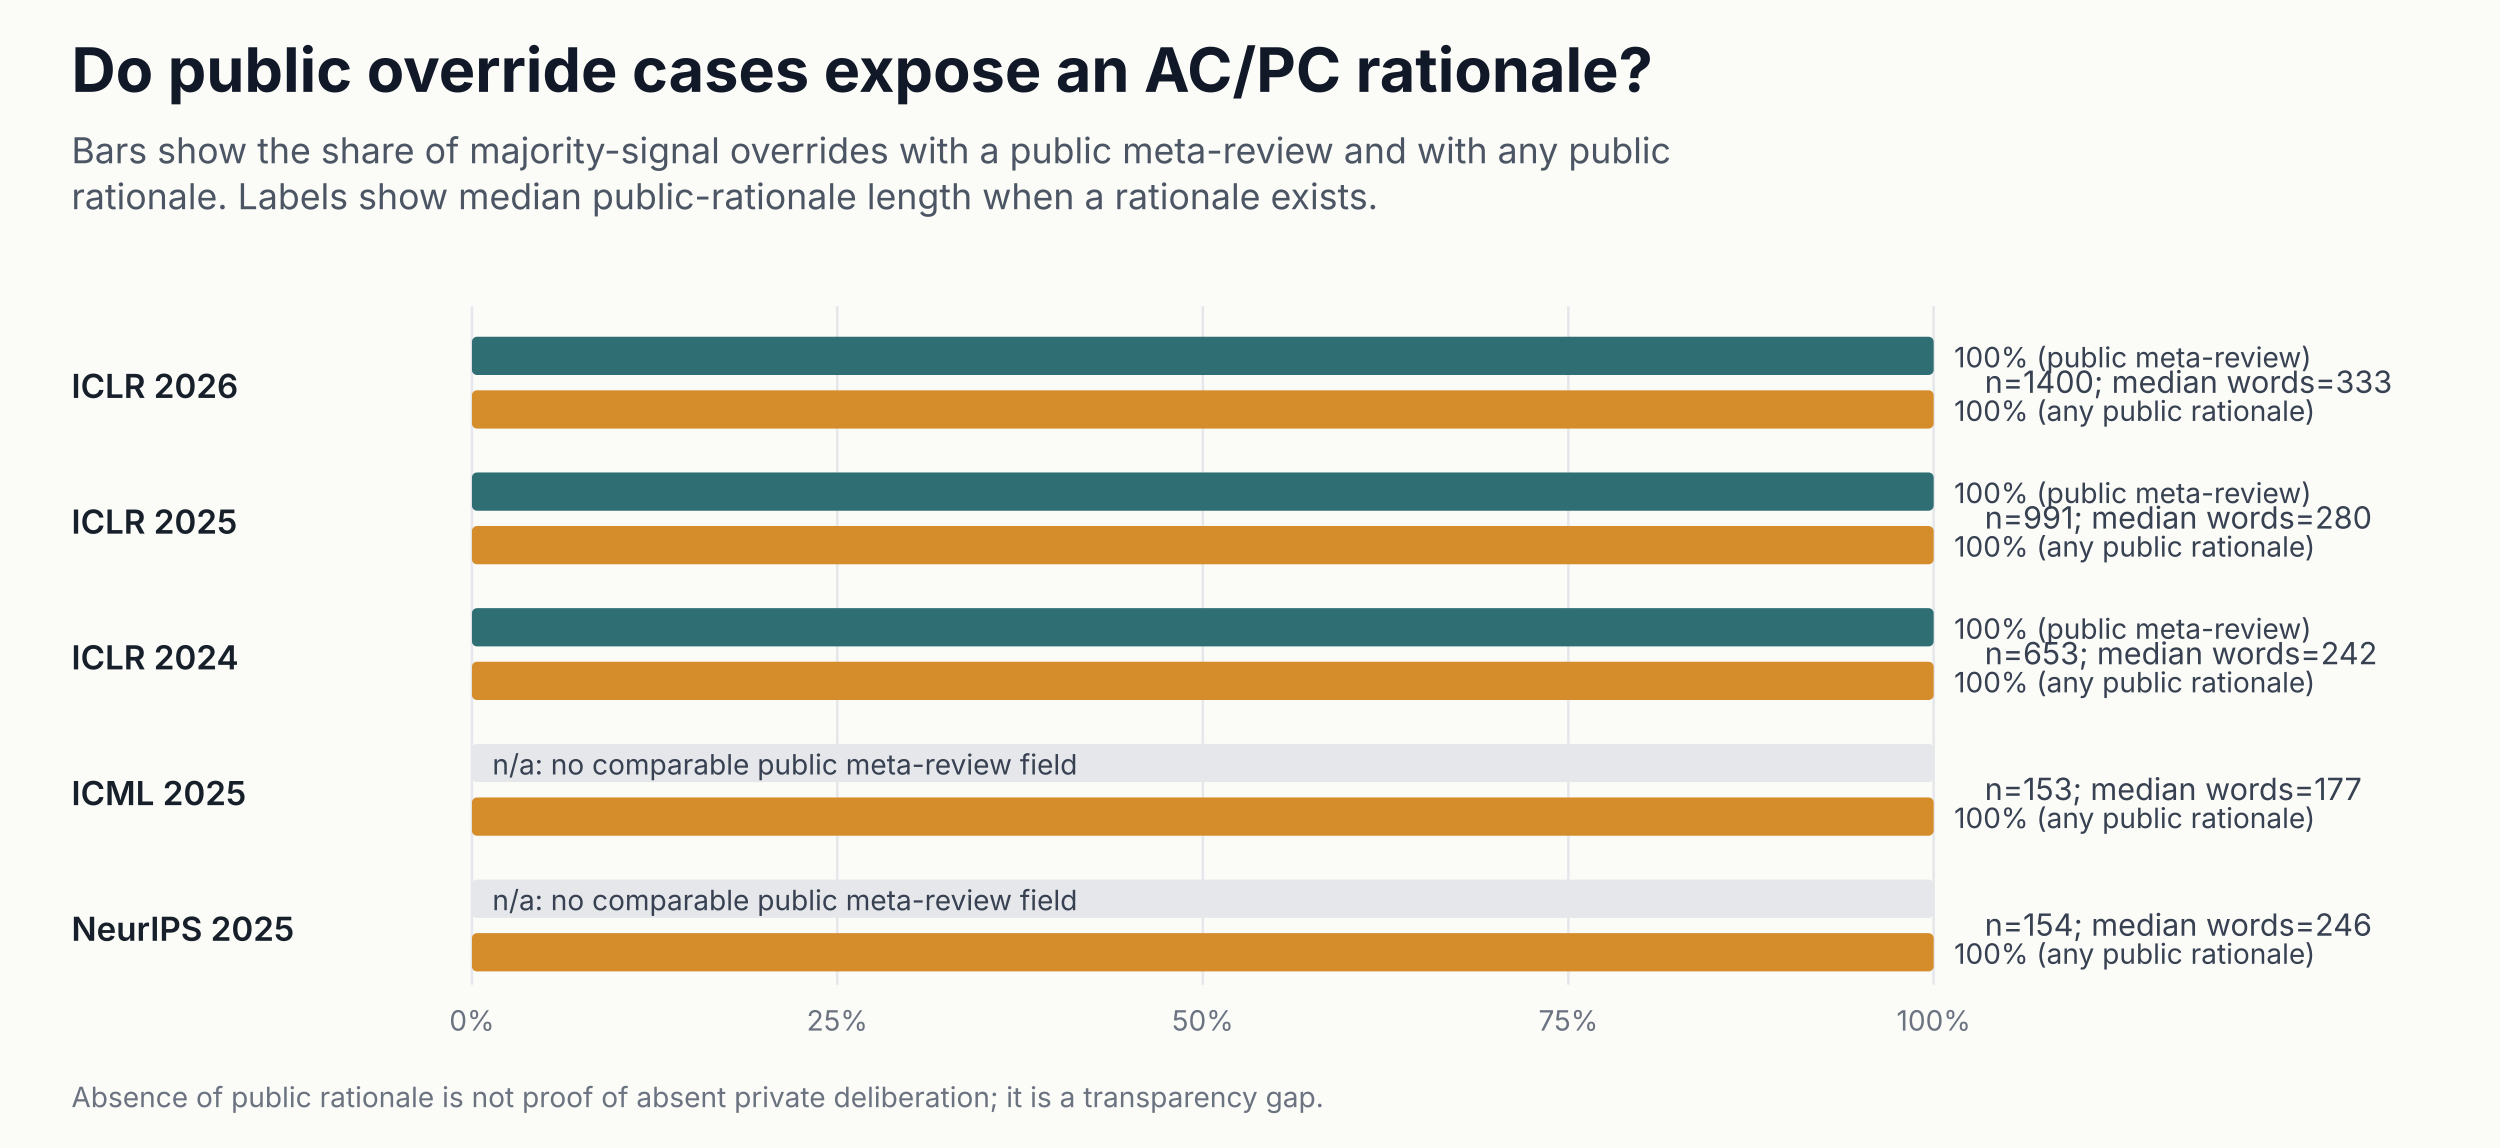
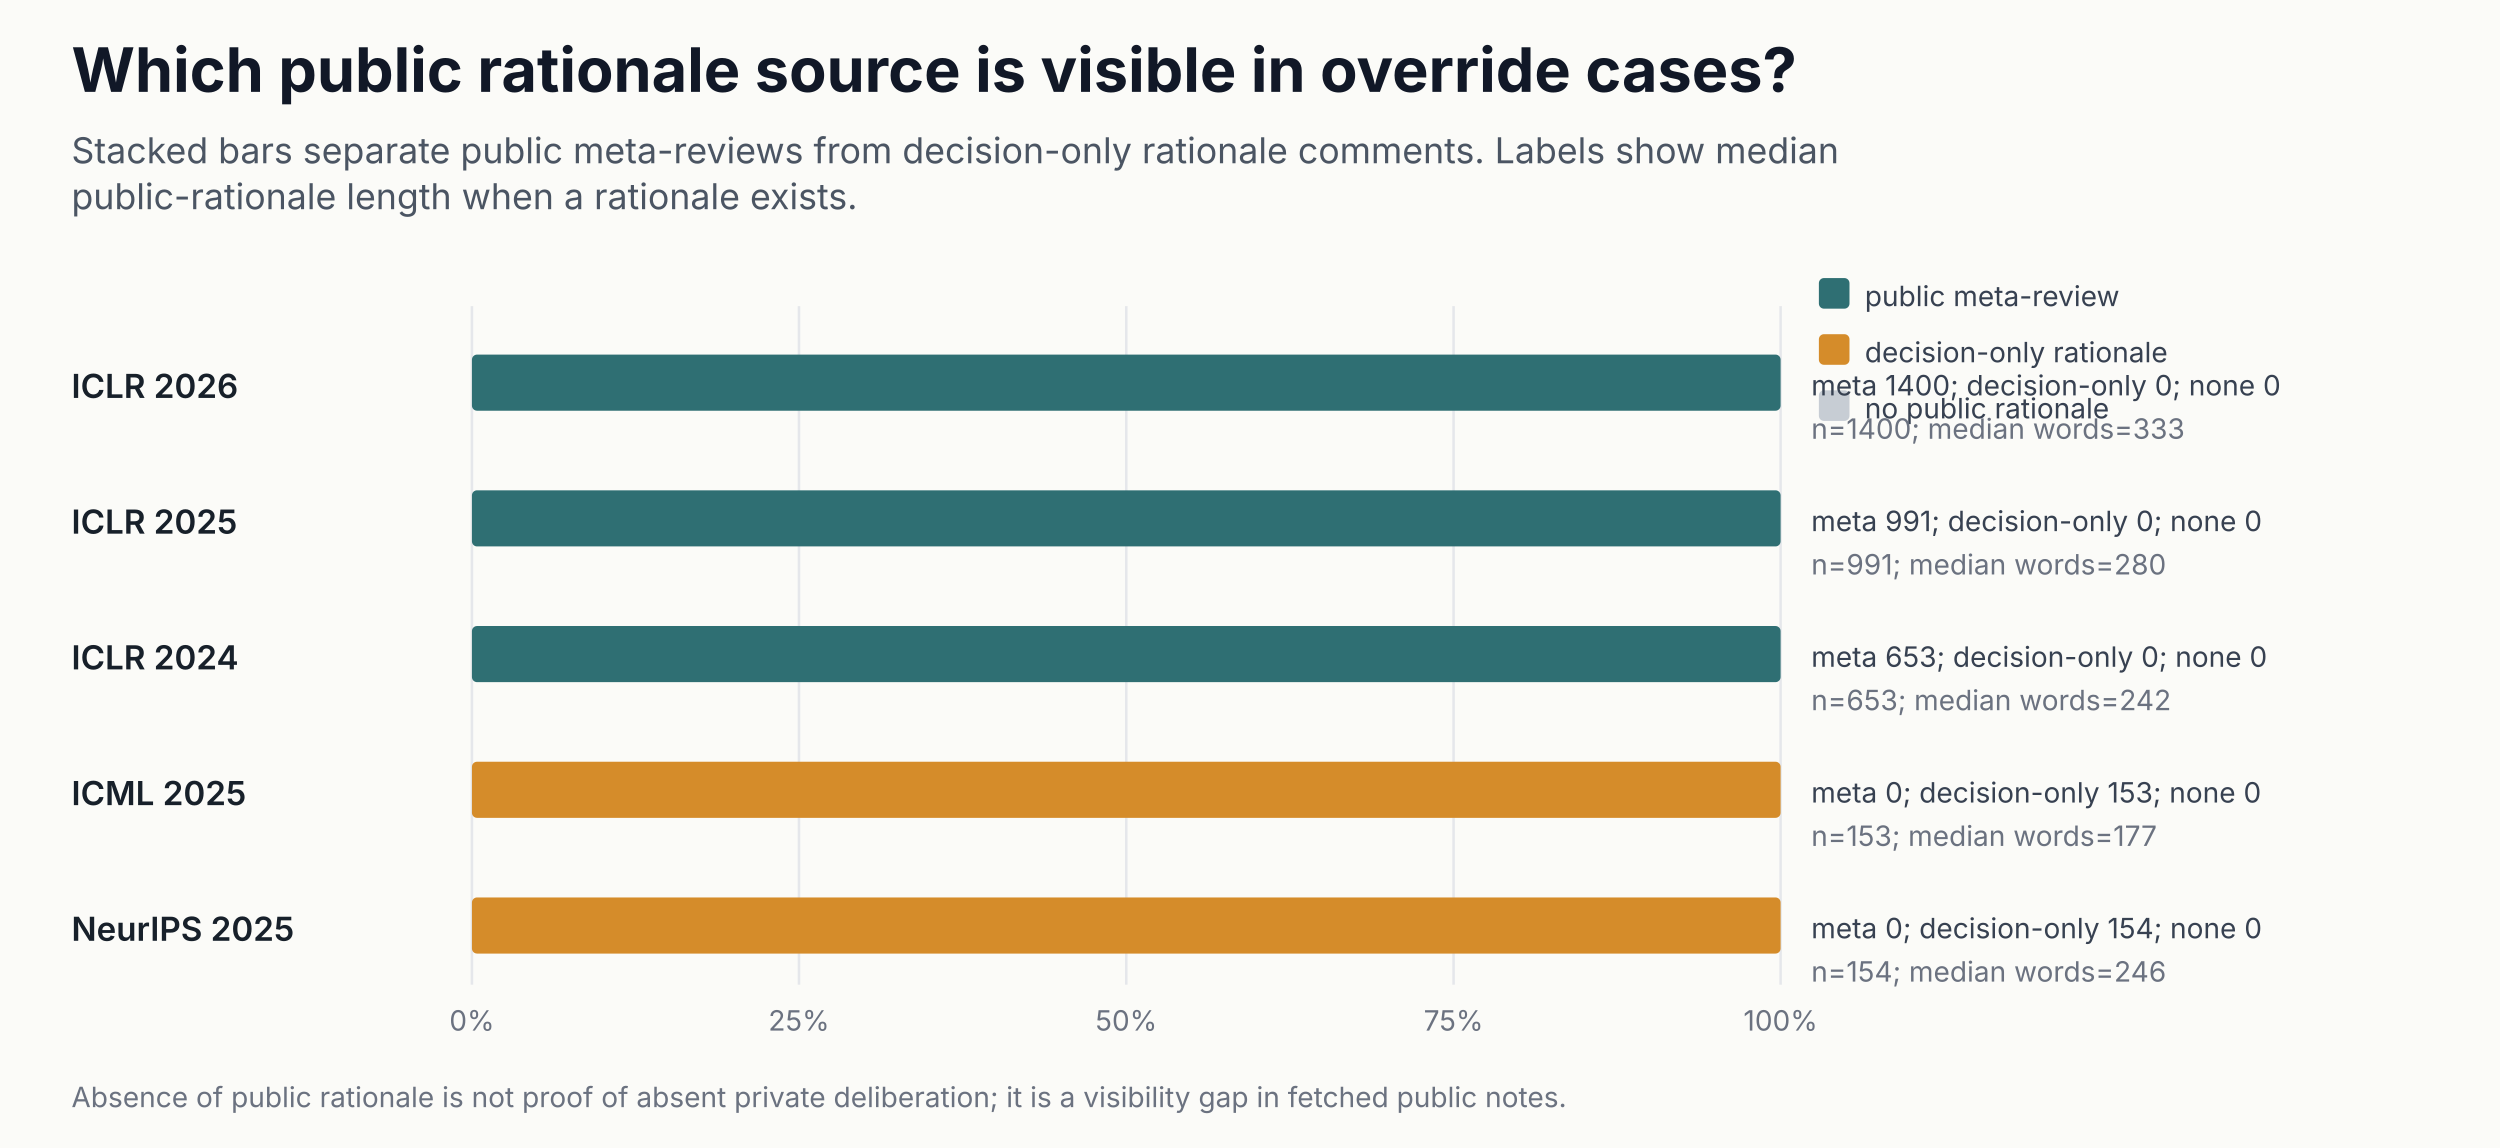
<svg xmlns="http://www.w3.org/2000/svg" width="980" height="450" viewBox="0 0 980 450">
  <rect width="100%" height="100%" fill="#fbfbf8" />
-   <text x="28.0" y="36.0" font-family="Inter, Arial, sans-serif" font-size="24" font-weight="700" fill="#111827" text-anchor="start">Do public override cases expose an AC/PC rationale?</text>
-   <text x="28.0" y="64.0" font-family="Inter, Arial, sans-serif" font-size="14" font-weight="400" fill="#4b5563" text-anchor="start">Bars show the share of majority-signal overrides with a public meta-review and with any public</text>
-   <text x="28.0" y="82.0" font-family="Inter, Arial, sans-serif" font-size="14" font-weight="400" fill="#4b5563" text-anchor="start">rationale. Labels show median public-rationale length when a rationale exists.</text>
+   <text x="28.0" y="36.0" font-family="Inter, Arial, sans-serif" font-size="24" font-weight="700" fill="#111827" text-anchor="start">Which public rationale source is visible in override cases?</text>
+   <text x="28.0" y="64.0" font-family="Inter, Arial, sans-serif" font-size="14" font-weight="400" fill="#4b5563" text-anchor="start">Stacked bars separate public meta-reviews from decision-only rationale comments. Labels show median</text>
+   <text x="28.0" y="82.0" font-family="Inter, Arial, sans-serif" font-size="14" font-weight="400" fill="#4b5563" text-anchor="start">public-rationale length when a rationale exists.</text>
  <line x1="185.0" x2="185.0" y1="120" y2="386" stroke="#e5e7eb" />
  <text x="185.0" y="404.0" font-family="Inter, Arial, sans-serif" font-size="11" font-weight="400" fill="#6b7280" text-anchor="middle">0%</text>
-   <line x1="328.2" x2="328.2" y1="120" y2="386" stroke="#e5e7eb" />
-   <text x="328.2" y="404.0" font-family="Inter, Arial, sans-serif" font-size="11" font-weight="400" fill="#6b7280" text-anchor="middle">25%</text>
-   <line x1="471.5" x2="471.5" y1="120" y2="386" stroke="#e5e7eb" />
-   <text x="471.5" y="404.0" font-family="Inter, Arial, sans-serif" font-size="11" font-weight="400" fill="#6b7280" text-anchor="middle">50%</text>
-   <line x1="614.8" x2="614.8" y1="120" y2="386" stroke="#e5e7eb" />
-   <text x="614.8" y="404.0" font-family="Inter, Arial, sans-serif" font-size="11" font-weight="400" fill="#6b7280" text-anchor="middle">75%</text>
-   <line x1="758.0" x2="758.0" y1="120" y2="386" stroke="#e5e7eb" />
-   <text x="758.0" y="404.0" font-family="Inter, Arial, sans-serif" font-size="11" font-weight="400" fill="#6b7280" text-anchor="middle">100%</text>
+   <line x1="313.2" x2="313.2" y1="120" y2="386" stroke="#e5e7eb" />
+   <text x="313.2" y="404.0" font-family="Inter, Arial, sans-serif" font-size="11" font-weight="400" fill="#6b7280" text-anchor="middle">25%</text>
+   <line x1="441.5" x2="441.5" y1="120" y2="386" stroke="#e5e7eb" />
+   <text x="441.5" y="404.0" font-family="Inter, Arial, sans-serif" font-size="11" font-weight="400" fill="#6b7280" text-anchor="middle">50%</text>
+   <line x1="569.8" x2="569.8" y1="120" y2="386" stroke="#e5e7eb" />
+   <text x="569.8" y="404.0" font-family="Inter, Arial, sans-serif" font-size="11" font-weight="400" fill="#6b7280" text-anchor="middle">75%</text>
+   <line x1="698.0" x2="698.0" y1="120" y2="386" stroke="#e5e7eb" />
+   <text x="698.0" y="404.0" font-family="Inter, Arial, sans-serif" font-size="11" font-weight="400" fill="#6b7280" text-anchor="middle">100%</text>
+   <rect x="713" y="109" width="12" height="12" rx="2" fill="#2f6f73" />
+   <text x="731.0" y="120.0" font-family="Inter, Arial, sans-serif" font-size="11" font-weight="400" fill="#374151" text-anchor="start">public meta-review</text>
+   <rect x="713" y="131" width="12" height="12" rx="2" fill="#d58c2a" />
+   <text x="731.0" y="142.0" font-family="Inter, Arial, sans-serif" font-size="11" font-weight="400" fill="#374151" text-anchor="start">decision-only rationale</text>
+   <rect x="713" y="153" width="12" height="12" rx="2" fill="#c7cdd4" />
+   <text x="731.0" y="164.0" font-family="Inter, Arial, sans-serif" font-size="11" font-weight="400" fill="#374151" text-anchor="start">no public rationale</text>
  <text x="28.0" y="156.0" font-family="Inter, Arial, sans-serif" font-size="13" font-weight="600" fill="#17202a" text-anchor="start">ICLR 2026</text>
-   <rect x="185" y="132.0" width="573.0" height="15" rx="2" fill="#2f6f73" />
-   <text x="766.0" y="144.0" font-family="Inter, Arial, sans-serif" font-size="11" font-weight="400" fill="#374151" text-anchor="start">100% (public meta-review)</text>
-   <rect x="185" y="153.0" width="573.0" height="15" rx="2" fill="#d58c2a" />
-   <text x="766.0" y="165.0" font-family="Inter, Arial, sans-serif" font-size="11" font-weight="400" fill="#374151" text-anchor="start">100% (any public rationale)</text>
-   <text x="778.0" y="154.0" font-family="Inter, Arial, sans-serif" font-size="12" font-weight="400" fill="#374151" text-anchor="start">n=1400; median words=333</text>
+   <rect x="185.0" y="139.0" width="513.0" height="22" rx="2" fill="#2f6f73" />
+   <text x="710.0" y="155.0" font-family="Inter, Arial, sans-serif" font-size="11" font-weight="400" fill="#374151" text-anchor="start">meta 1400; decision-only 0; none 0</text>
+   <text x="710.0" y="172.0" font-family="Inter, Arial, sans-serif" font-size="11" font-weight="400" fill="#6b7280" text-anchor="start">n=1400; median words=333</text>
  <text x="28.0" y="209.2" font-family="Inter, Arial, sans-serif" font-size="13" font-weight="600" fill="#17202a" text-anchor="start">ICLR 2025</text>
-   <rect x="185" y="185.2" width="573.0" height="15" rx="2" fill="#2f6f73" />
-   <text x="766.0" y="197.2" font-family="Inter, Arial, sans-serif" font-size="11" font-weight="400" fill="#374151" text-anchor="start">100% (public meta-review)</text>
-   <rect x="185" y="206.2" width="573.0" height="15" rx="2" fill="#d58c2a" />
-   <text x="766.0" y="218.2" font-family="Inter, Arial, sans-serif" font-size="11" font-weight="400" fill="#374151" text-anchor="start">100% (any public rationale)</text>
-   <text x="778.0" y="207.2" font-family="Inter, Arial, sans-serif" font-size="12" font-weight="400" fill="#374151" text-anchor="start">n=991; median words=280</text>
+   <rect x="185.0" y="192.2" width="513.0" height="22" rx="2" fill="#2f6f73" />
+   <text x="710.0" y="208.2" font-family="Inter, Arial, sans-serif" font-size="11" font-weight="400" fill="#374151" text-anchor="start">meta 991; decision-only 0; none 0</text>
+   <text x="710.0" y="225.2" font-family="Inter, Arial, sans-serif" font-size="11" font-weight="400" fill="#6b7280" text-anchor="start">n=991; median words=280</text>
  <text x="28.0" y="262.4" font-family="Inter, Arial, sans-serif" font-size="13" font-weight="600" fill="#17202a" text-anchor="start">ICLR 2024</text>
-   <rect x="185" y="238.4" width="573.0" height="15" rx="2" fill="#2f6f73" />
-   <text x="766.0" y="250.4" font-family="Inter, Arial, sans-serif" font-size="11" font-weight="400" fill="#374151" text-anchor="start">100% (public meta-review)</text>
-   <rect x="185" y="259.4" width="573.0" height="15" rx="2" fill="#d58c2a" />
-   <text x="766.0" y="271.4" font-family="Inter, Arial, sans-serif" font-size="11" font-weight="400" fill="#374151" text-anchor="start">100% (any public rationale)</text>
-   <text x="778.0" y="260.4" font-family="Inter, Arial, sans-serif" font-size="12" font-weight="400" fill="#374151" text-anchor="start">n=653; median words=242</text>
+   <rect x="185.0" y="245.4" width="513.0" height="22" rx="2" fill="#2f6f73" />
+   <text x="710.0" y="261.4" font-family="Inter, Arial, sans-serif" font-size="11" font-weight="400" fill="#374151" text-anchor="start">meta 653; decision-only 0; none 0</text>
+   <text x="710.0" y="278.4" font-family="Inter, Arial, sans-serif" font-size="11" font-weight="400" fill="#6b7280" text-anchor="start">n=653; median words=242</text>
  <text x="28.0" y="315.6" font-family="Inter, Arial, sans-serif" font-size="13" font-weight="600" fill="#17202a" text-anchor="start">ICML 2025</text>
-   <rect x="185" y="291.6" width="573.0" height="15" rx="2" fill="#e5e7eb" />
-   <text x="193.0" y="303.6" font-family="Inter, Arial, sans-serif" font-size="11" font-weight="400" fill="#374151" text-anchor="start">n/a: no comparable public meta-review field</text>
-   <rect x="185" y="312.6" width="573.0" height="15" rx="2" fill="#d58c2a" />
-   <text x="766.0" y="324.6" font-family="Inter, Arial, sans-serif" font-size="11" font-weight="400" fill="#374151" text-anchor="start">100% (any public rationale)</text>
-   <text x="778.0" y="313.6" font-family="Inter, Arial, sans-serif" font-size="12" font-weight="400" fill="#374151" text-anchor="start">n=153; median words=177</text>
+   <rect x="185.0" y="298.6" width="513.0" height="22" rx="2" fill="#d58c2a" />
+   <text x="710.0" y="314.6" font-family="Inter, Arial, sans-serif" font-size="11" font-weight="400" fill="#374151" text-anchor="start">meta 0; decision-only 153; none 0</text>
+   <text x="710.0" y="331.6" font-family="Inter, Arial, sans-serif" font-size="11" font-weight="400" fill="#6b7280" text-anchor="start">n=153; median words=177</text>
  <text x="28.0" y="368.8" font-family="Inter, Arial, sans-serif" font-size="13" font-weight="600" fill="#17202a" text-anchor="start">NeurIPS 2025</text>
-   <rect x="185" y="344.8" width="573.0" height="15" rx="2" fill="#e5e7eb" />
-   <text x="193.0" y="356.8" font-family="Inter, Arial, sans-serif" font-size="11" font-weight="400" fill="#374151" text-anchor="start">n/a: no comparable public meta-review field</text>
-   <rect x="185" y="365.8" width="573.0" height="15" rx="2" fill="#d58c2a" />
-   <text x="766.0" y="377.8" font-family="Inter, Arial, sans-serif" font-size="11" font-weight="400" fill="#374151" text-anchor="start">100% (any public rationale)</text>
-   <text x="778.0" y="366.8" font-family="Inter, Arial, sans-serif" font-size="12" font-weight="400" fill="#374151" text-anchor="start">n=154; median words=246</text>
-   <text x="28.0" y="434.0" font-family="Inter, Arial, sans-serif" font-size="11" font-weight="400" fill="#6b7280" text-anchor="start">Absence of public rationale is not proof of absent private deliberation; it is a transparency gap.</text>
+   <rect x="185.0" y="351.8" width="513.0" height="22" rx="2" fill="#d58c2a" />
+   <text x="710.0" y="367.8" font-family="Inter, Arial, sans-serif" font-size="11" font-weight="400" fill="#374151" text-anchor="start">meta 0; decision-only 154; none 0</text>
+   <text x="710.0" y="384.8" font-family="Inter, Arial, sans-serif" font-size="11" font-weight="400" fill="#6b7280" text-anchor="start">n=154; median words=246</text>
+   <text x="28.0" y="434.0" font-family="Inter, Arial, sans-serif" font-size="11" font-weight="400" fill="#6b7280" text-anchor="start">Absence of public rationale is not proof of absent private deliberation; it is a visibility gap in fetched public notes.</text>
</svg>
